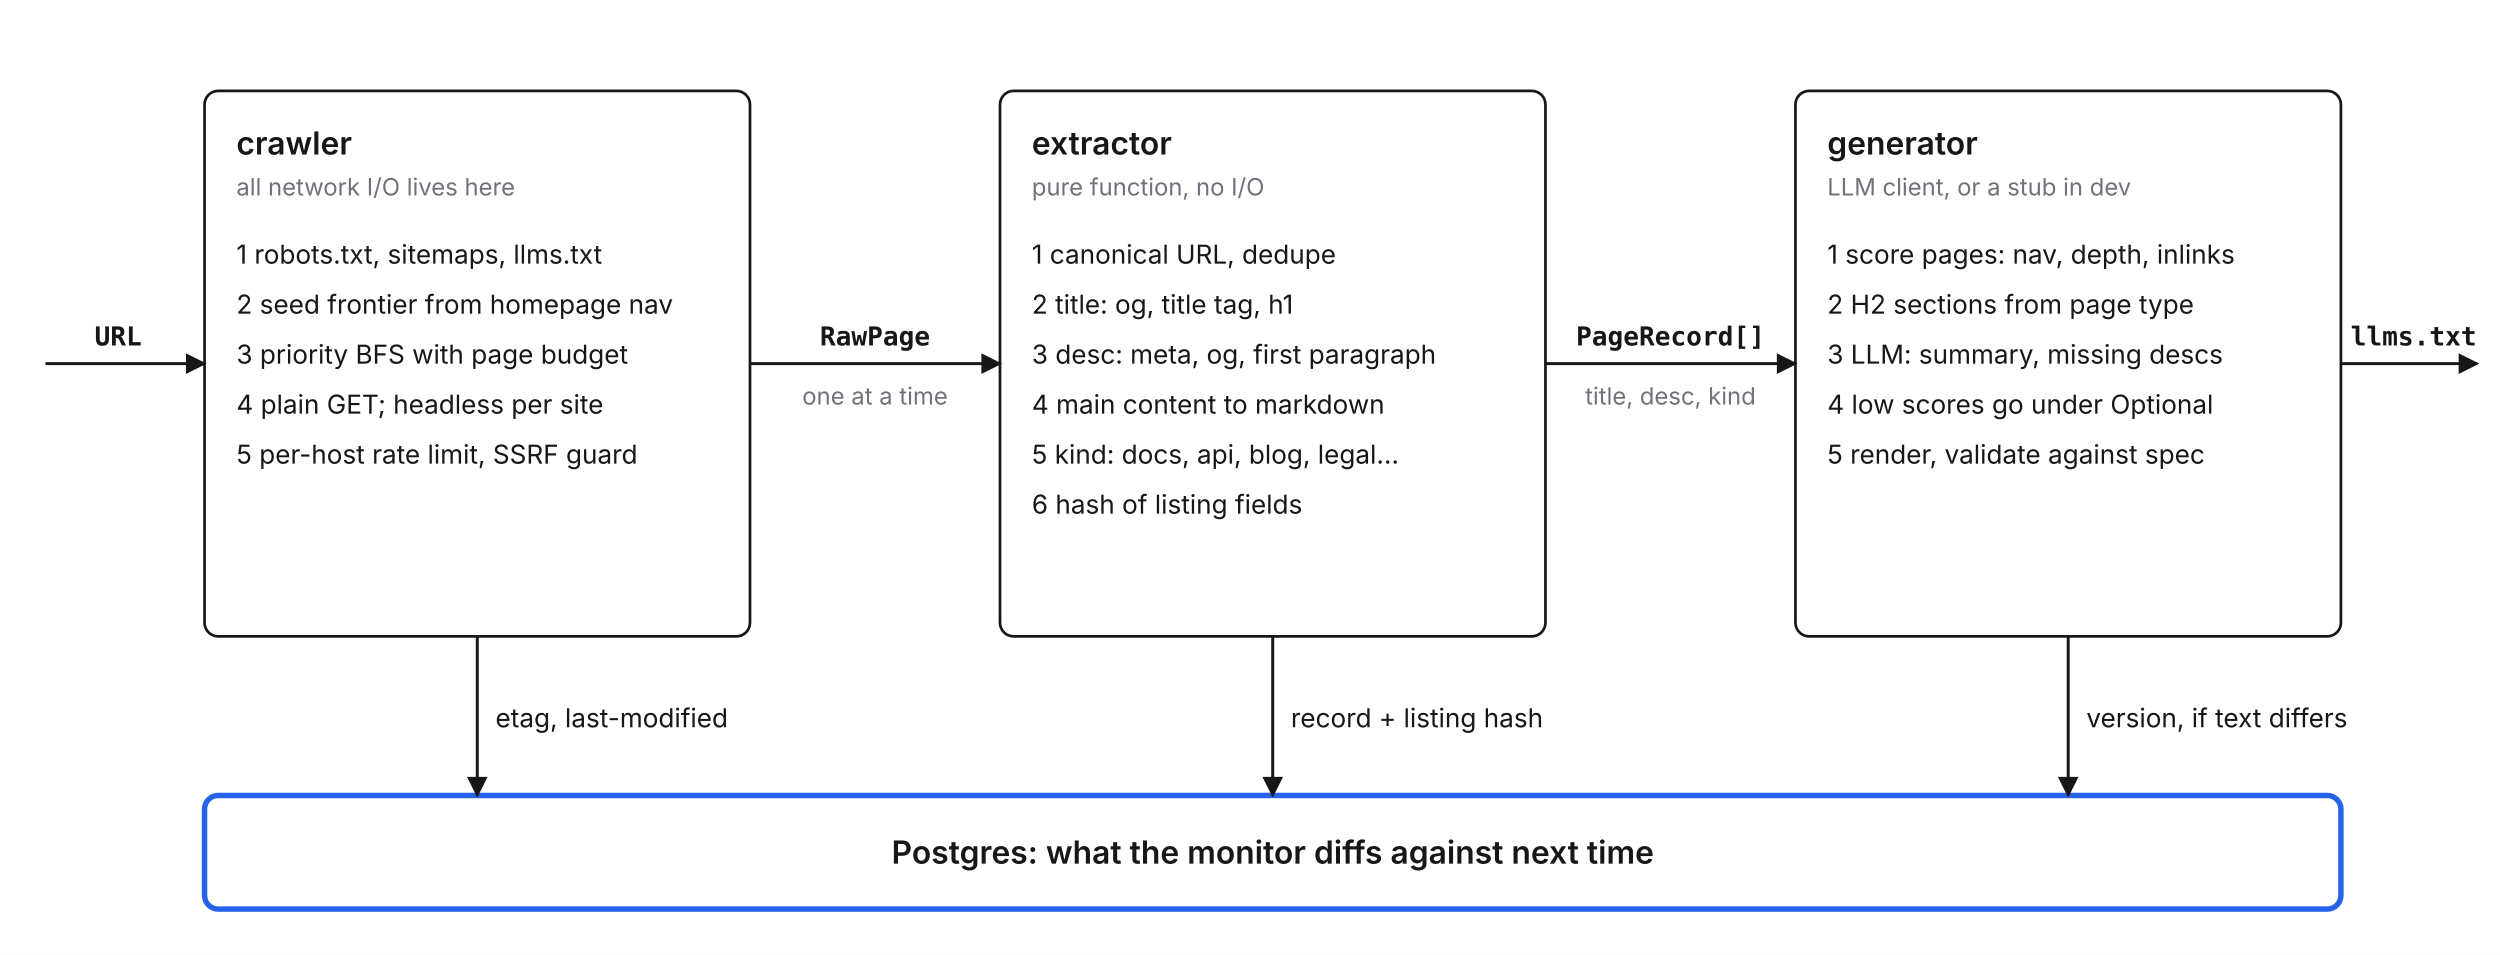
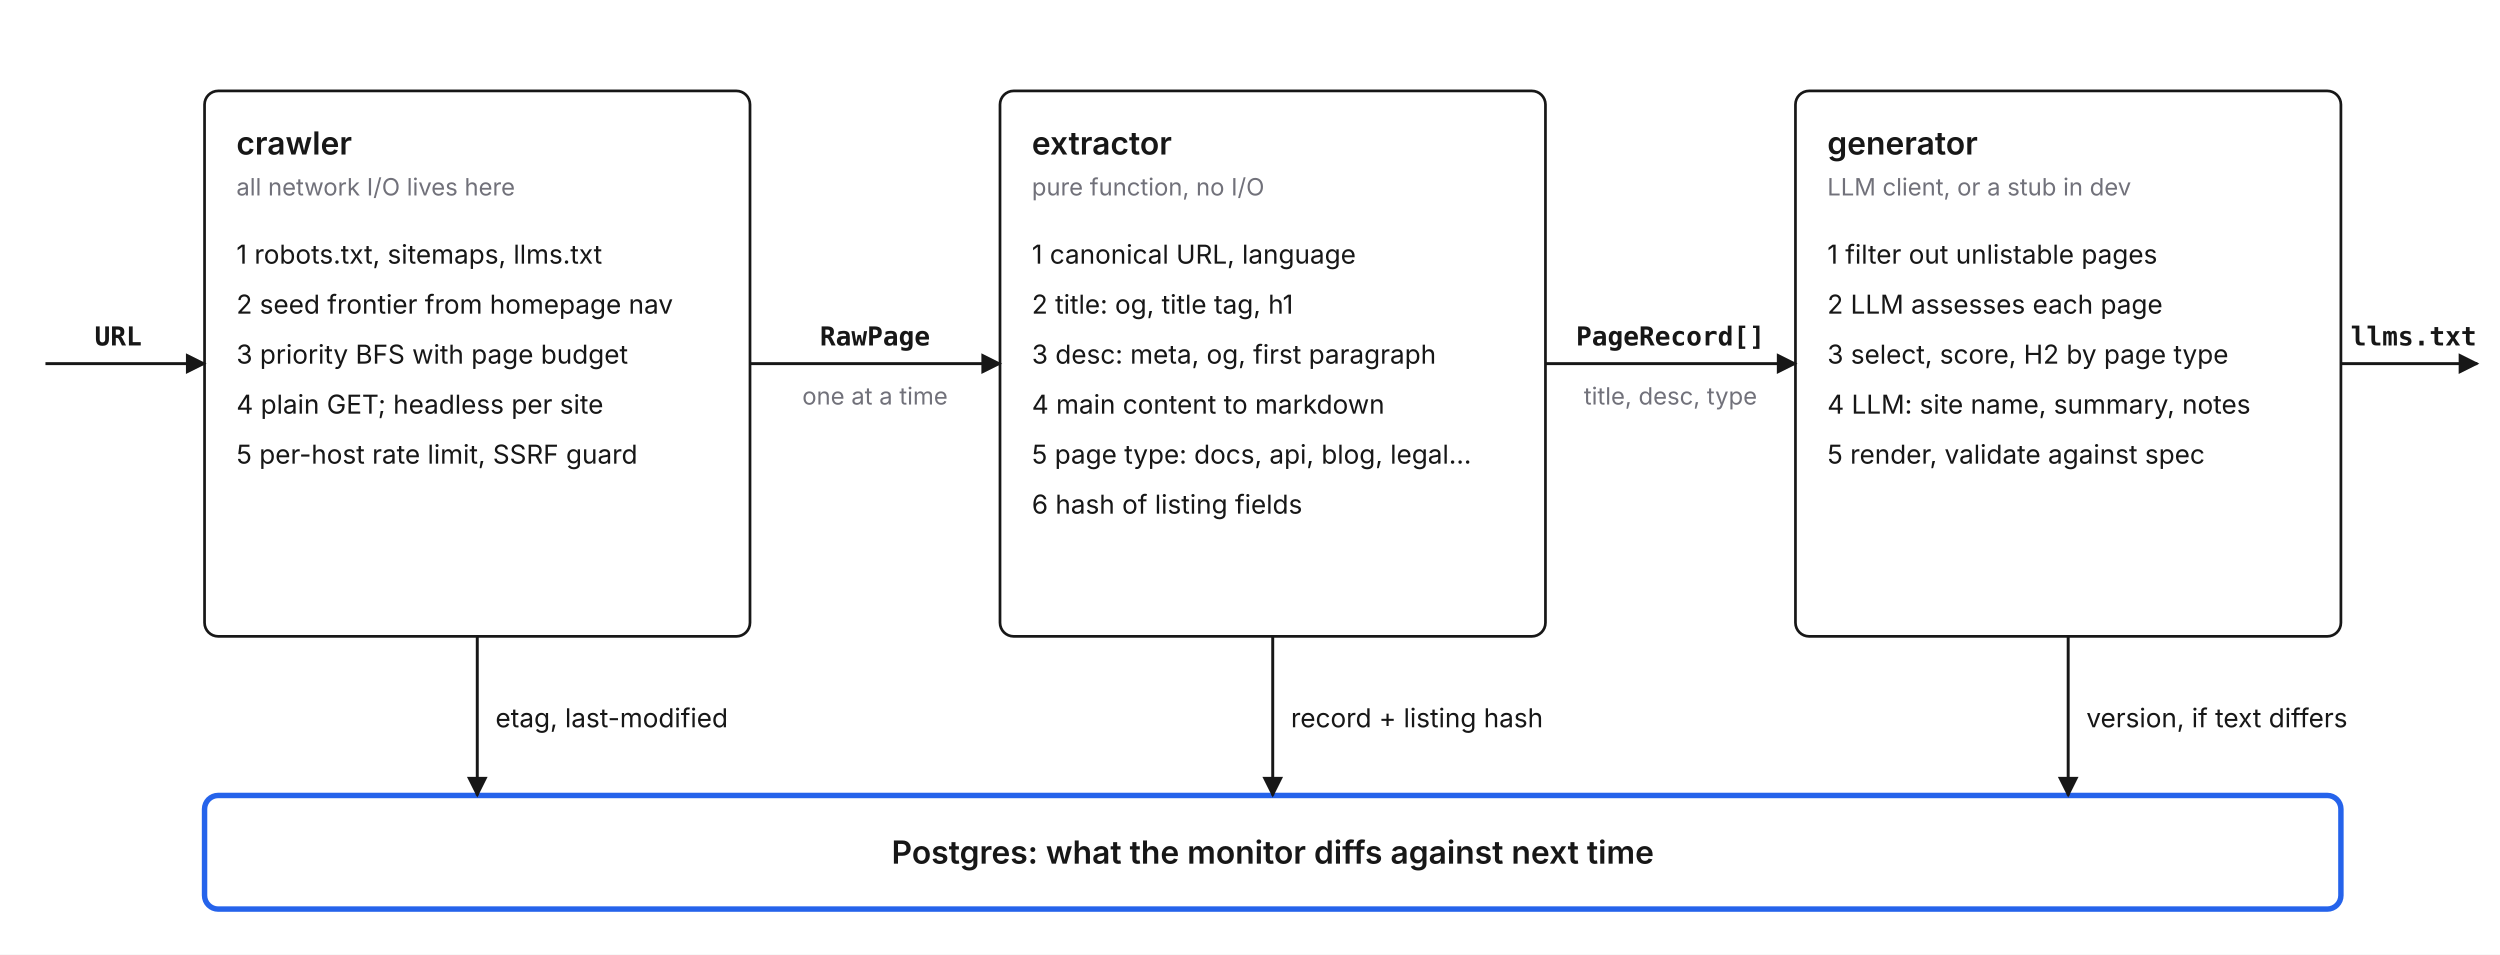
<svg xmlns="http://www.w3.org/2000/svg" width="1100" height="420" style="color:#171717;font-family:system-ui,-apple-system,'Segoe UI',sans-serif" viewBox="0 0 1100 420" role="img" aria-label="The pipeline has three stages with typed hand-offs: the crawler turns a URL into raw pages, the extractor turns raw pages into page records, and the generator turns page records into llms.txt. Each stage also persists the state the monitor later diffs against.">
  <style>
.b { fill: #fff; stroke: currentColor; stroke-width: 1.2; }
.key { fill: #fff; stroke: #2563eb; stroke-width: 2.4; }
.ln { fill: none; stroke: currentColor; stroke-width: 1.3; }
.t { fill: currentColor; font-size: 14px; font-weight: 600; }
.s { fill: #71717a; font-size: 10.5px; }
.l { fill: currentColor; font-size: 11.5px; }
.a { fill: currentColor; font-size: 11.5px; font-weight: 600; font-family: ui-monospace, monospace; text-anchor: middle; }
</style>
  <rect x="0" y="0" width="1100" height="420" fill="#ffffff" />
  <defs>
    <marker id="ar" viewBox="0 0 10 10" refX="9" refY="5" markerWidth="7" markerHeight="7" orient="auto-start-reverse">
      <path d="M0 0 L10 5 L0 10 z" fill="currentColor" />
    </marker>
  </defs>
  <rect class="b" x="90" y="40" width="240" height="240" rx="6" />
  <text class="t" x="104" y="68">crawler</text>
  <text class="s" x="104" y="86">all network I/O lives here</text>
  <text class="l" x="104" y="116">1  robots.txt, sitemaps, llms.txt</text>
  <text class="l" x="104" y="138">2  seed frontier from homepage nav</text>
  <text class="l" x="104" y="160">3  priority BFS with page budget</text>
  <text class="l" x="104" y="182">4  plain GET; headless per site</text>
  <text class="l" x="104" y="204">5  per-host rate limit, SSRF guard</text>
  <rect class="b" x="440" y="40" width="240" height="240" rx="6" />
  <text class="t" x="454" y="68">extractor</text>
  <text class="s" x="454" y="86">pure function, no I/O</text>
-   <text class="l" x="454" y="116">1  canonical URL, dedupe</text>
+   <text class="l" x="454" y="116">1  canonical URL, language</text>
  <text class="l" x="454" y="138">2  title: og, title tag, h1</text>
  <text class="l" x="454" y="160">3  desc: meta, og, first paragraph</text>
  <text class="l" x="454" y="182">4  main content to markdown</text>
-   <text class="l" x="454" y="204">5  kind: docs, api, blog, legal…</text>
+   <text class="l" x="454" y="204">5  page type: docs, api, blog, legal…</text>
  <text class="l" x="454" y="226">6  hash of listing fields</text>
  <rect class="b" x="790" y="40" width="240" height="240" rx="6" />
  <text class="t" x="804" y="68">generator</text>
  <text class="s" x="804" y="86">LLM client, or a stub in dev</text>
-   <text class="l" x="804" y="116">1  score pages: nav, depth, inlinks</text>
-   <text class="l" x="804" y="138">2  H2 sections from page type</text>
-   <text class="l" x="804" y="160">3  LLM: summary, missing descs</text>
-   <text class="l" x="804" y="182">4  low scores go under Optional</text>
+   <text class="l" x="804" y="116">1  filter out unlistable pages</text>
+   <text class="l" x="804" y="138">2  LLM assesses each page</text>
+   <text class="l" x="804" y="160">3  select, score, H2 by page type</text>
+   <text class="l" x="804" y="182">4  LLM: site name, summary, notes</text>
  <text class="l" x="804" y="204">5  render, validate against spec</text>
  <line class="ln" x1="20" y1="160" x2="90" y2="160" marker-end="url(#ar)" />
  <text class="a" x="52" y="152">URL</text>
  <line class="ln" x1="330" y1="160" x2="440" y2="160" marker-end="url(#ar)" />
  <text class="a" x="385" y="152">RawPage</text>
  <text class="s" x="385" y="178" text-anchor="middle">one at a time</text>
  <line class="ln" x1="680" y1="160" x2="790" y2="160" marker-end="url(#ar)" />
  <text class="a" x="735" y="152">PageRecord[]</text>
-   <text class="s" x="735" y="178" text-anchor="middle">title, desc, kind</text>
+   <text class="s" x="735" y="178" text-anchor="middle">title, desc, type</text>
  <line class="ln" x1="1030" y1="160" x2="1090" y2="160" marker-end="url(#ar)" />
  <text class="a" x="1062" y="152">llms.txt</text>
  <rect class="key" x="90" y="350" width="940" height="50" rx="6" />
  <text class="t" x="560" y="380" text-anchor="middle">Postgres: what the monitor diffs against next time</text>
  <line class="ln" x1="210" y1="280" x2="210" y2="350" marker-end="url(#ar)" />
  <text class="l" x="218" y="320">etag, last-modified</text>
  <line class="ln" x1="560" y1="280" x2="560" y2="350" marker-end="url(#ar)" />
  <text class="l" x="568" y="320">record + listing hash</text>
  <line class="ln" x1="910" y1="280" x2="910" y2="350" marker-end="url(#ar)" />
  <text class="l" x="918" y="320">version, if text differs</text>
</svg>
